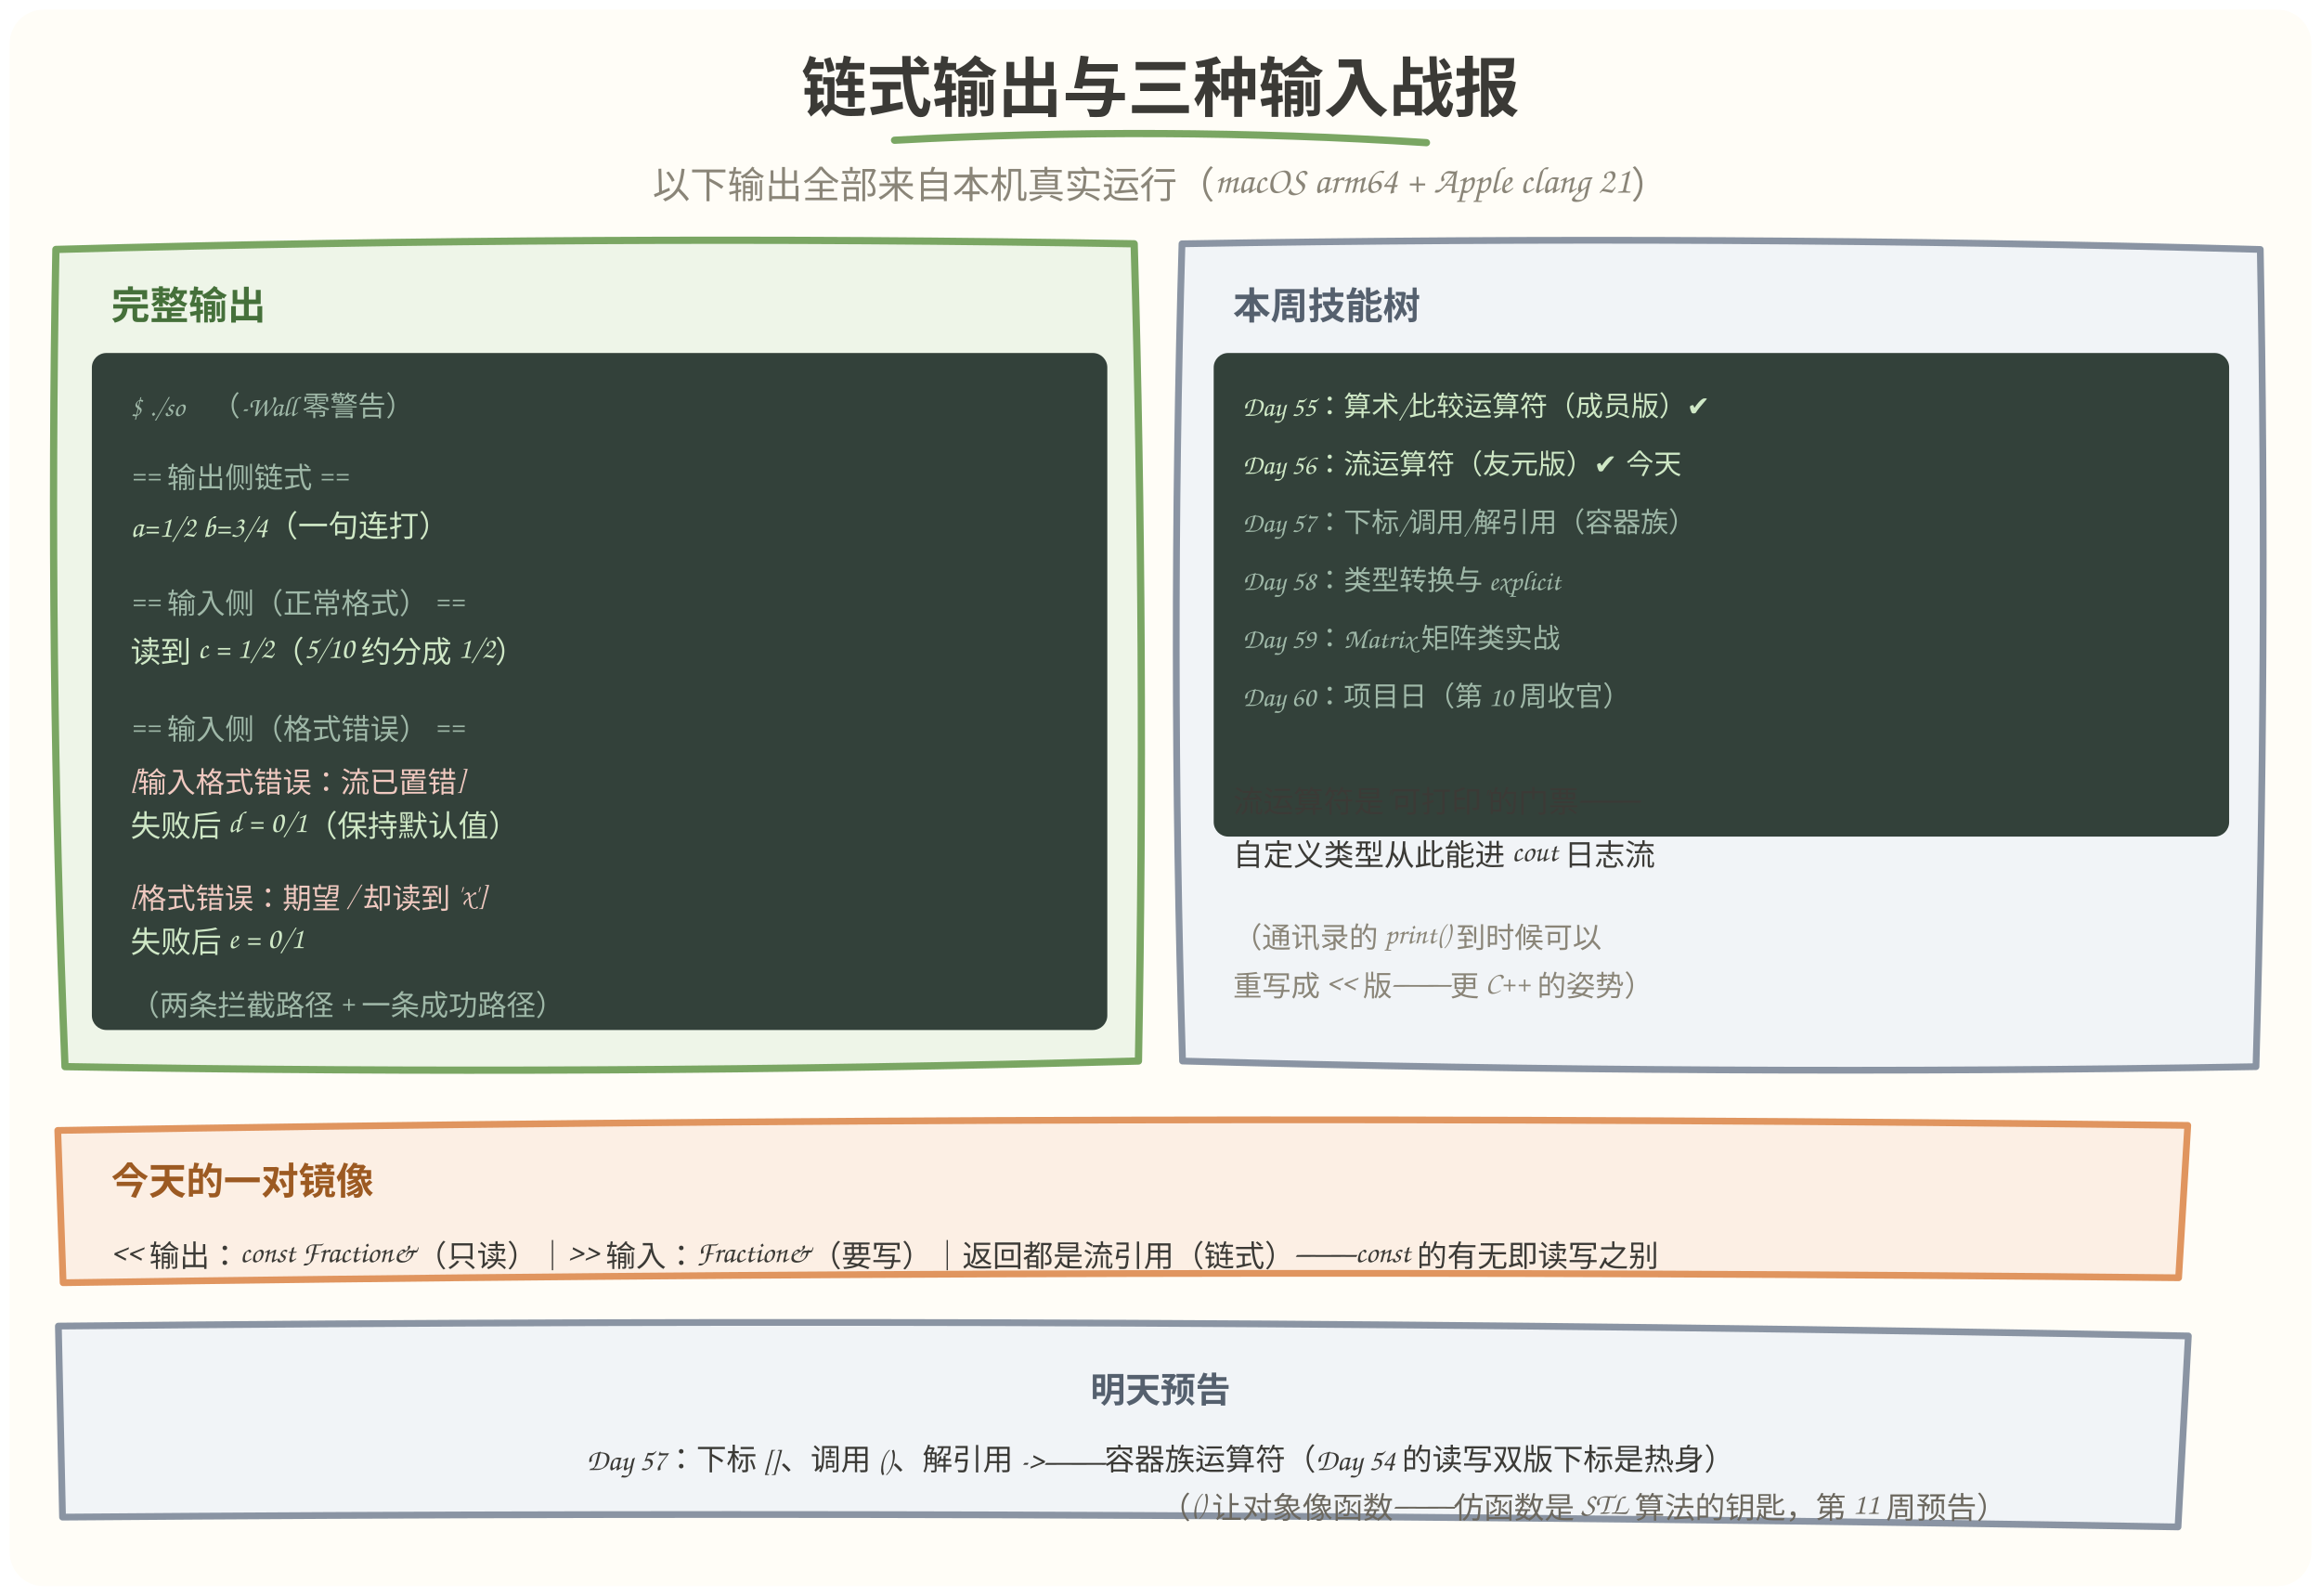
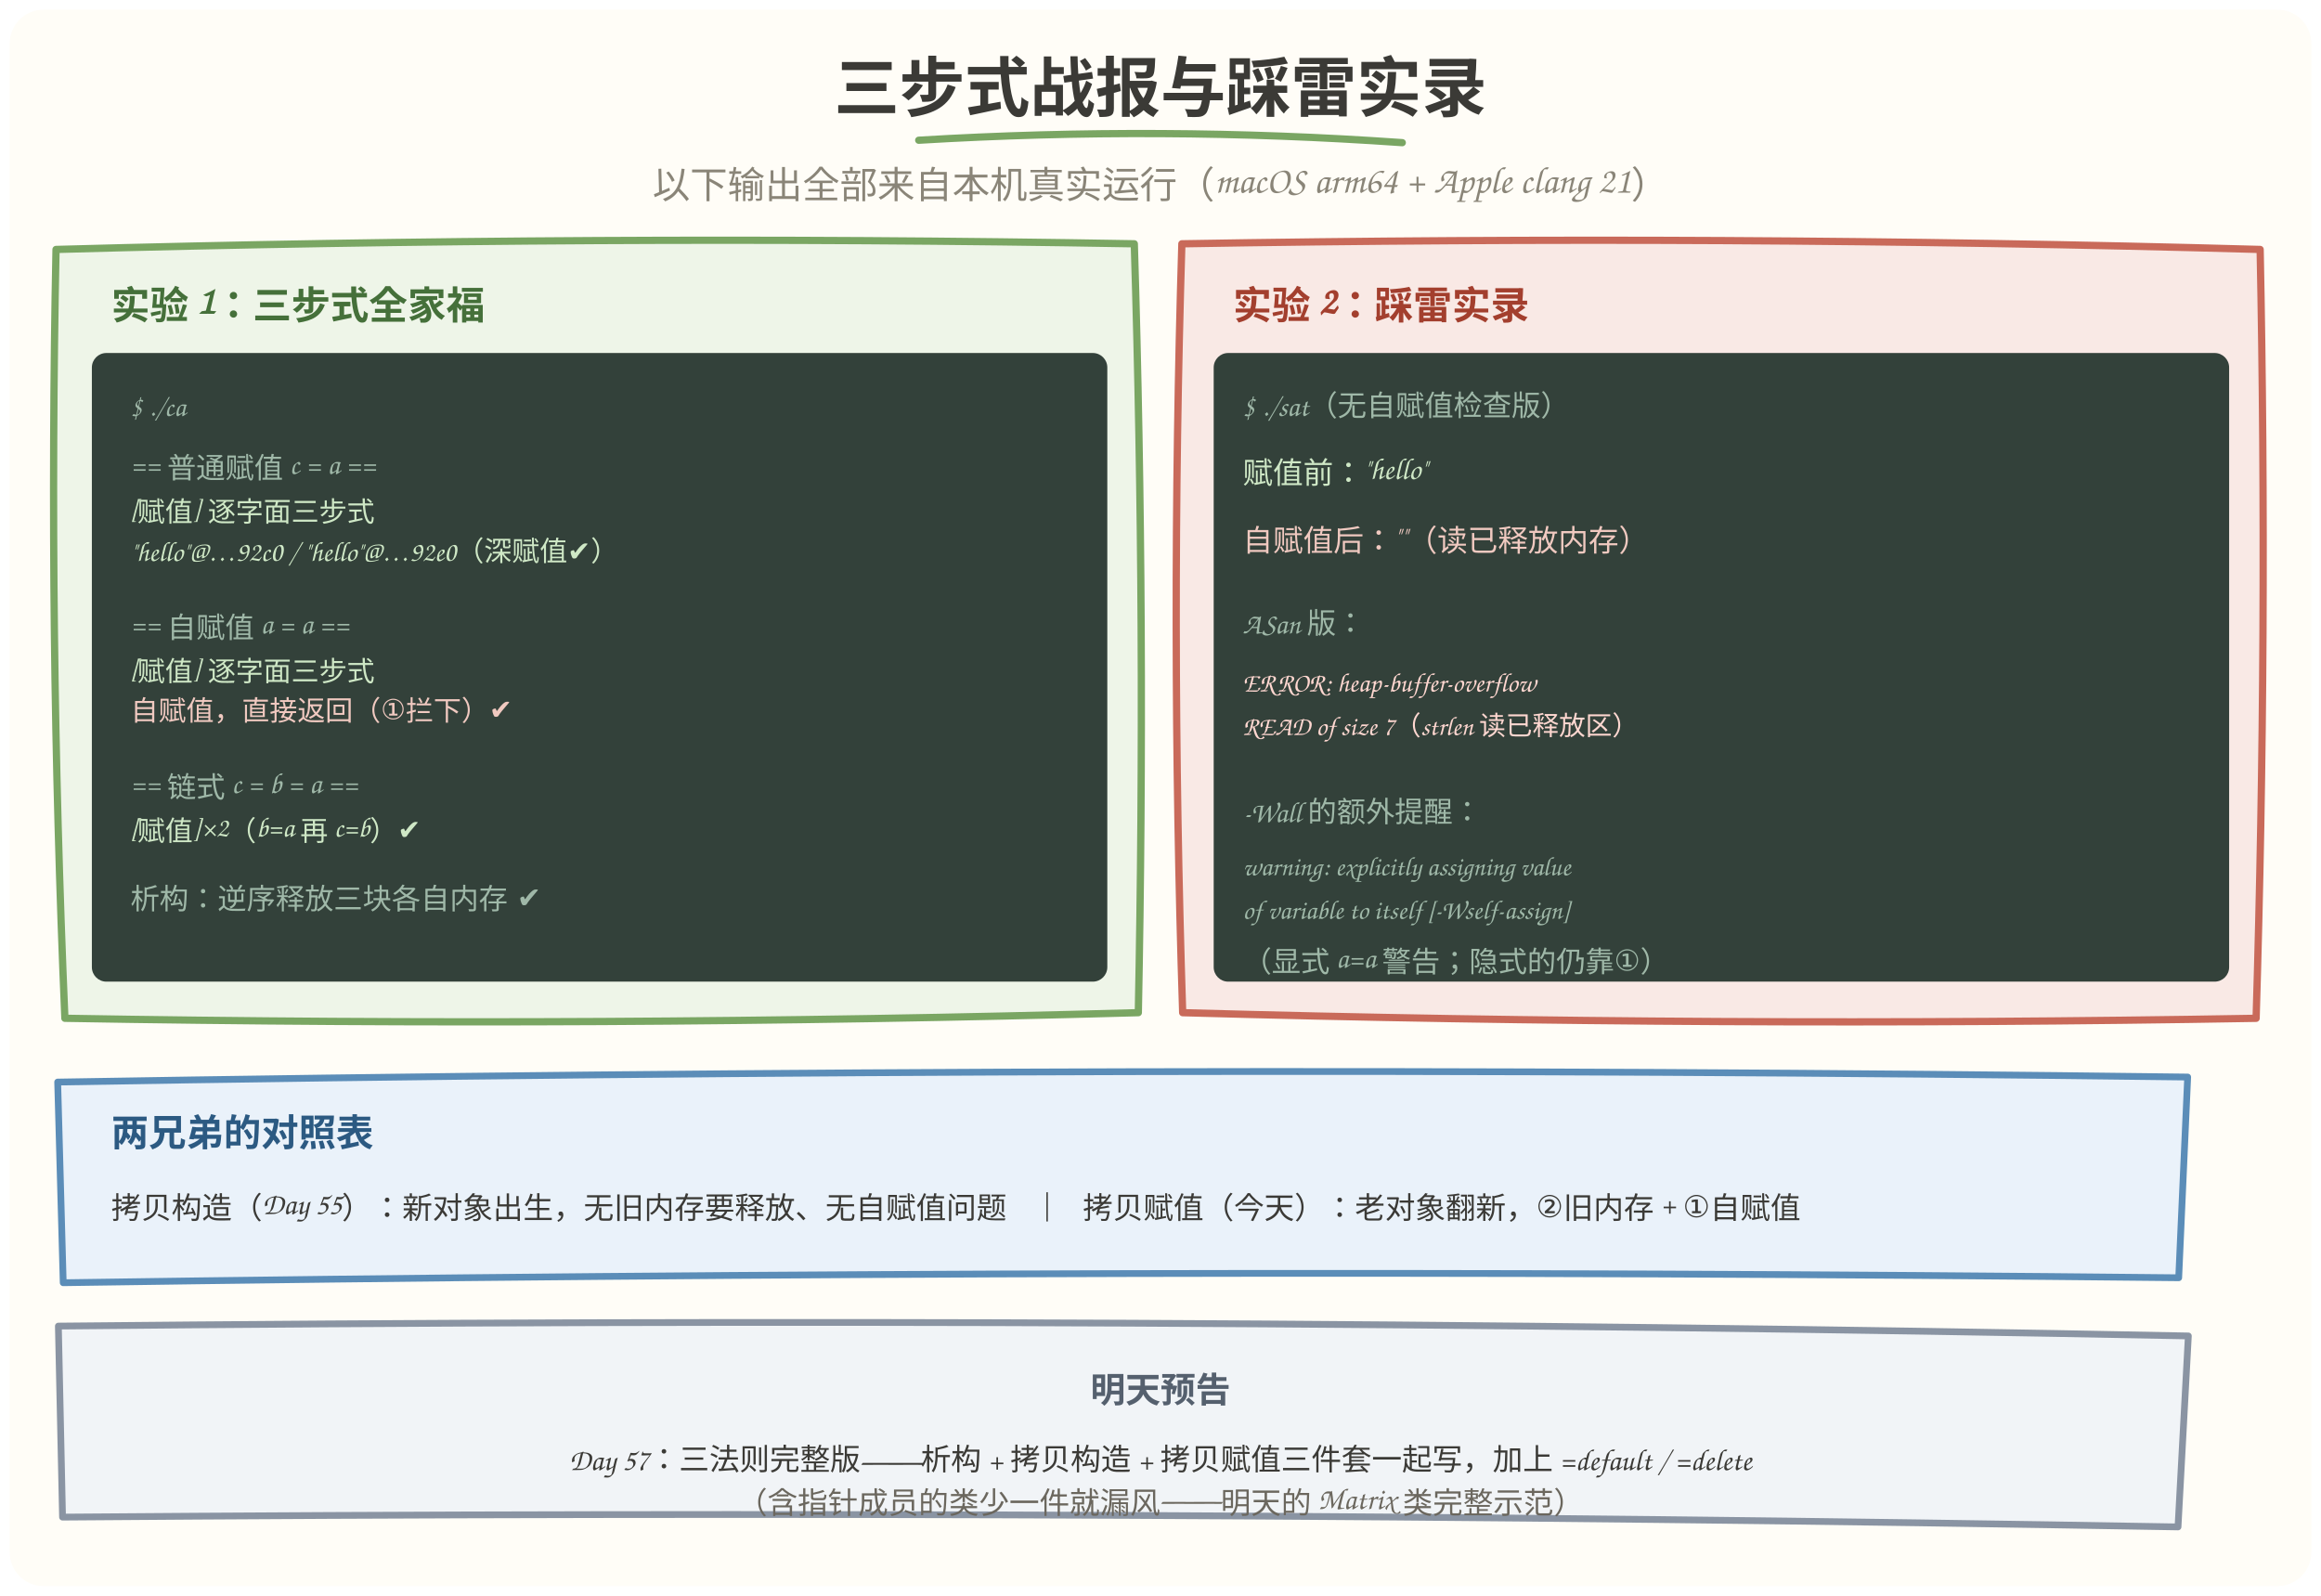
<svg xmlns="http://www.w3.org/2000/svg" viewBox="0 0 960 660" font-family="'Kaiti SC','KaiTi','Comic Sans MS',cursive">
  <rect x="4" y="4" width="952" height="652" rx="14" fill="#fffdf7" />
  <g stroke-linecap="round" stroke-linejoin="round">
-     <text x="480" y="46" text-anchor="middle" font-size="27" font-weight="bold" fill="#3b3a36">链式输出与三种输入战报</text>
-     <path d="M 370,58 Q 480,52 590,59" fill="none" stroke="#7aa663" stroke-width="3" />
+     <text x="480" y="46" text-anchor="middle" font-size="27" font-weight="bold" fill="#3b3a36">三步式战报与踩雷实录</text>
+     <path d="M 380,58 Q 480,52 580,59" fill="none" stroke="#7aa663" stroke-width="3" />
    <text x="480" y="82" text-anchor="middle" font-size="15.5" fill="#8a8578">以下输出全部来自本机真实运行（macOS arm64 + Apple clang 21）</text>
-     <path d="M 24,102 Q 248,97 470,102 Q 474,270 470,440 Q 248,445 26,440 Q 20,270 24,102 Z" fill="#eef5e8" stroke="#7aa663" stroke-width="3" transform="rotate(-0.3 247 271)" />
-     <text x="46" y="132" font-size="16" font-weight="bold" fill="#45703a">完整输出</text>
-     <rect x="38" y="146" width="420" height="280" rx="6" fill="#33413a" />
-     <text x="54" y="172" font-size="11.5" fill="#9fb8a8">$ ./so　（-Wall 零警告）</text>
-     <text x="54" y="200" font-size="12" fill="#9fb8a8">== 输出侧链式 ==</text>
-     <text x="54" y="222" font-size="12.5" fill="#cfe8c6">a=1/2 b=3/4（一句连打）</text>
-     <text x="54" y="252" font-size="12" fill="#9fb8a8">== 输入侧（正常格式） ==</text>
-     <text x="54" y="274" font-size="12.5" fill="#cfe8c6">读到 c = 1/2（5/10 约分成 1/2）</text>
-     <text x="54" y="304" font-size="12" fill="#9fb8a8">== 输入侧（格式错误） ==</text>
-     <text x="54" y="326" font-size="12" fill="#f0c9c0">[输入格式错误：流已置错]</text>
-     <text x="54" y="346" font-size="12.5" fill="#cfe8c6">失败后 d = 0/1（保持默认值）</text>
-     <text x="54" y="374" font-size="12" fill="#f0c9c0">[格式错误：期望 / 却读到 'x']</text>
-     <text x="54" y="394" font-size="12.5" fill="#cfe8c6">失败后 e = 0/1</text>
-     <text x="54" y="420" font-size="12" fill="#9fb8a8">（两条拦截路径 + 一条成功路径）</text>
-     <path d="M 488,102 Q 712,97 934,102 Q 938,270 934,440 Q 712,445 490,440 Q 484,270 488,102 Z" fill="#f1f4f7" stroke="#8a94a3" stroke-width="2.8" transform="rotate(0.3 711 271)" />
-     <text x="510" y="132" font-size="15.5" font-weight="bold" fill="#55606e">本周技能树</text>
-     <rect x="502" y="146" width="420" height="200" rx="6" fill="#33413a" />
-     <text x="514" y="172" font-size="11.5" fill="#cfe8c6">Day 55：算术/比较运算符（成员版）✔</text>
-     <text x="514" y="196" font-size="11.5" fill="#cfe8c6">Day 56：流运算符（友元版）✔ 今天</text>
-     <text x="514" y="220" font-size="11.5" fill="#9fb8a8">Day 57：下标/调用/解引用（容器族）</text>
-     <text x="514" y="244" font-size="11.5" fill="#9fb8a8">Day 58：类型转换与 explicit</text>
-     <text x="514" y="268" font-size="11.5" fill="#9fb8a8">Day 59：Matrix 矩阵类实战</text>
-     <text x="514" y="292" font-size="11.5" fill="#9fb8a8">Day 60：项目日（第 10 周收官）</text>
-     <text x="510" y="336" font-size="12.5" fill="#3b3a36">流运算符是"可打印"的门票——</text>
-     <text x="510" y="358" font-size="12.5" fill="#3b3a36">　自定义类型从此能进 cout 日志流</text>
-     <text x="510" y="392" font-size="12" fill="#8a8578">（通讯录的 print() 到时候可以</text>
-     <text x="510" y="412" font-size="12" fill="#8a8578">　重写成 &lt;&lt; 版——更 C++ 的姿势）</text>
-     <path d="M 24,466 Q 470,460 905,467 L 901,530 Q 470,524 26,529 Z" fill="#fcefe4" stroke="#e0955f" stroke-width="2.8" transform="rotate(-0.2 464 498)" />
-     <text x="46" y="494" font-size="15.5" font-weight="bold" fill="#9c5a22">今天的一对镜像</text>
-     <text x="46" y="522" font-size="12.5" fill="#3b3a36">&lt;&lt; 输出：const Fraction&amp;（只读）｜&gt;&gt; 输入：Fraction&amp;（要写）｜返回都是流引用（链式）——const 的有无即读写之别</text>
+     <path d="M 24,102 Q 248,97 470,102 Q 474,260 470,420 Q 248,425 26,420 Q 20,260 24,102 Z" fill="#eef5e8" stroke="#7aa663" stroke-width="3" transform="rotate(-0.3 247 261)" />
+     <text x="46" y="132" font-size="16" font-weight="bold" fill="#45703a">实验 1：三步式全家福</text>
+     <rect x="38" y="146" width="420" height="260" rx="6" fill="#33413a" />
+     <text x="54" y="172" font-size="11.5" fill="#9fb8a8">$ ./ca</text>
+     <text x="54" y="196" font-size="12" fill="#9fb8a8">== 普通赋值 c = a ==</text>
+     <text x="54" y="214" font-size="11.5" fill="#cfe8c6">　[赋值] 逐字面三步式</text>
+     <text x="54" y="232" font-size="11.5" fill="#cfe8c6">　"hello"@…92c0 / "hello"@…92e0（深赋值✔）</text>
+     <text x="54" y="262" font-size="12" fill="#9fb8a8">== 自赋值 a = a ==</text>
+     <text x="54" y="280" font-size="11.5" fill="#cfe8c6">　[赋值] 逐字面三步式</text>
+     <text x="54" y="298" font-size="11.5" fill="#f0c9c0">　自赋值，直接返回（①拦下）✔</text>
+     <text x="54" y="328" font-size="12" fill="#9fb8a8">== 链式 c = b = a ==</text>
+     <text x="54" y="346" font-size="11.5" fill="#cfe8c6">　[赋值]×2（b=a 再 c=b）✔</text>
+     <text x="54" y="376" font-size="12" fill="#9fb8a8">析构：逆序释放三块各自内存 ✔</text>
+     <path d="M 488,102 Q 712,97 934,102 Q 938,260 934,420 Q 712,425 490,420 Q 484,260 488,102 Z" fill="#f9e9e5" stroke="#c96a5a" stroke-width="3" transform="rotate(0.3 711 261)" />
+     <text x="510" y="132" font-size="16" font-weight="bold" fill="#a33f2e">实验 2：踩雷实录</text>
+     <rect x="502" y="146" width="420" height="260" rx="6" fill="#33413a" />
+     <text x="514" y="172" font-size="12" fill="#9fb8a8">$ ./sat（无自赋值检查版）</text>
+     <text x="514" y="200" font-size="12.5" fill="#cfe8c6">赋值前："hello"</text>
+     <text x="514" y="228" font-size="12.5" fill="#f0c9c0">自赋值后：""（读已释放内存）</text>
+     <text x="514" y="262" font-size="12" fill="#9fb8a8">ASan 版：</text>
+     <text x="514" y="286" font-size="11" fill="#ffd7d0">ERROR: heap-buffer-overflow</text>
+     <text x="514" y="304" font-size="11" fill="#ffd7d0">READ of size 7（strlen 读已释放区）</text>
+     <text x="514" y="340" font-size="12" fill="#9fb8a8">-Wall 的额外提醒：</text>
+     <text x="514" y="362" font-size="11" fill="#9fb8a8">warning: explicitly assigning value</text>
+     <text x="514" y="380" font-size="11" fill="#9fb8a8">of variable to itself [-Wself-assign]</text>
+     <text x="514" y="402" font-size="12" fill="#9fb8a8">（显式 a=a 警告；隐式的仍靠①）</text>
+     <path d="M 24,446 Q 470,440 905,447 L 901,530 Q 470,524 26,529 Z" fill="#eaf2fa" stroke="#5b8db8" stroke-width="2.8" transform="rotate(-0.2 464 488)" />
+     <text x="46" y="474" font-size="15.5" font-weight="bold" fill="#2c5a82">两兄弟的对照表</text>
+     <text x="46" y="504" font-size="12.5" fill="#3b3a36">拷贝构造（Day 55）：新对象出生，无旧内存要释放、无自赋值问题　|　拷贝赋值（今天）：老对象翻新，②旧内存 + ①自赋值</text>
    <path d="M 24,550 Q 470,544 905,551 L 901,630 Q 470,624 26,629 Z" fill="#f1f4f7" stroke="#8a94a3" stroke-width="2.8" transform="rotate(0.2 464 590)" />
    <text x="480" y="580" text-anchor="middle" font-size="14.5" font-weight="bold" fill="#55606e">明天预告</text>
-     <text x="480" y="608" text-anchor="middle" font-size="12.5" fill="#3b3a36">Day 57：下标 []、调用 ()、解引用 -&gt;——容器族运算符（Day 54 的读写双版下标是热身）</text>
-     <text x="480" y="628" font-size="12.5" fill="#6b675e">（() 让对象像函数——仿函数是 STL 算法的钥匙，第 11 周预告）</text>
+     <text x="480" y="608" text-anchor="middle" font-size="12.5" fill="#3b3a36">Day 57：三法则完整版——析构 + 拷贝构造 + 拷贝赋值三件套一起写，加上 =default / =delete</text>
+     <text x="480" y="626" text-anchor="middle" font-size="12.5" fill="#6b675e">（含指针成员的类少一件就漏风——明天的 Matrix 类完整示范）</text>
  </g>
</svg>
